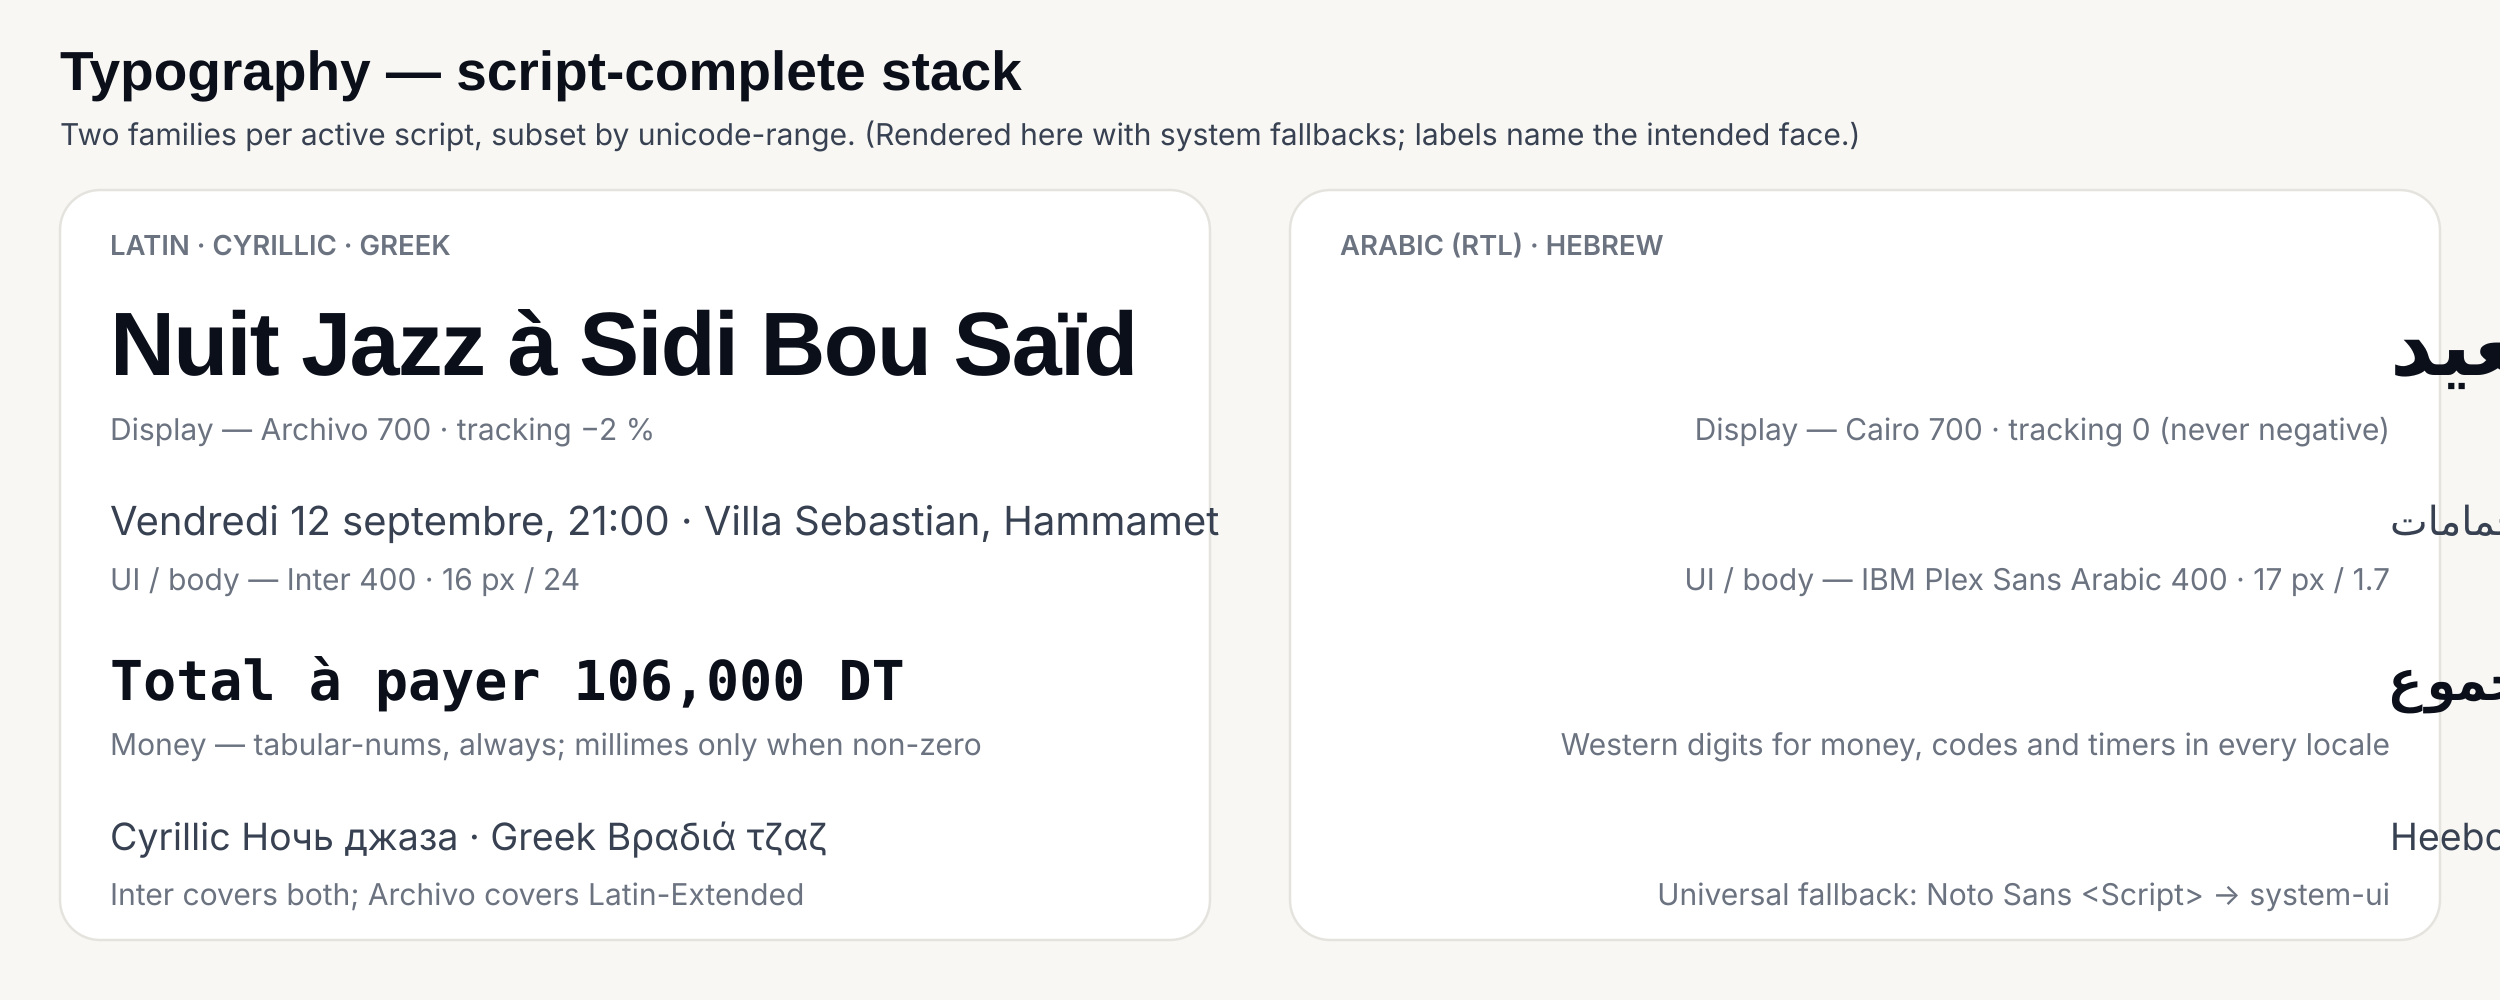
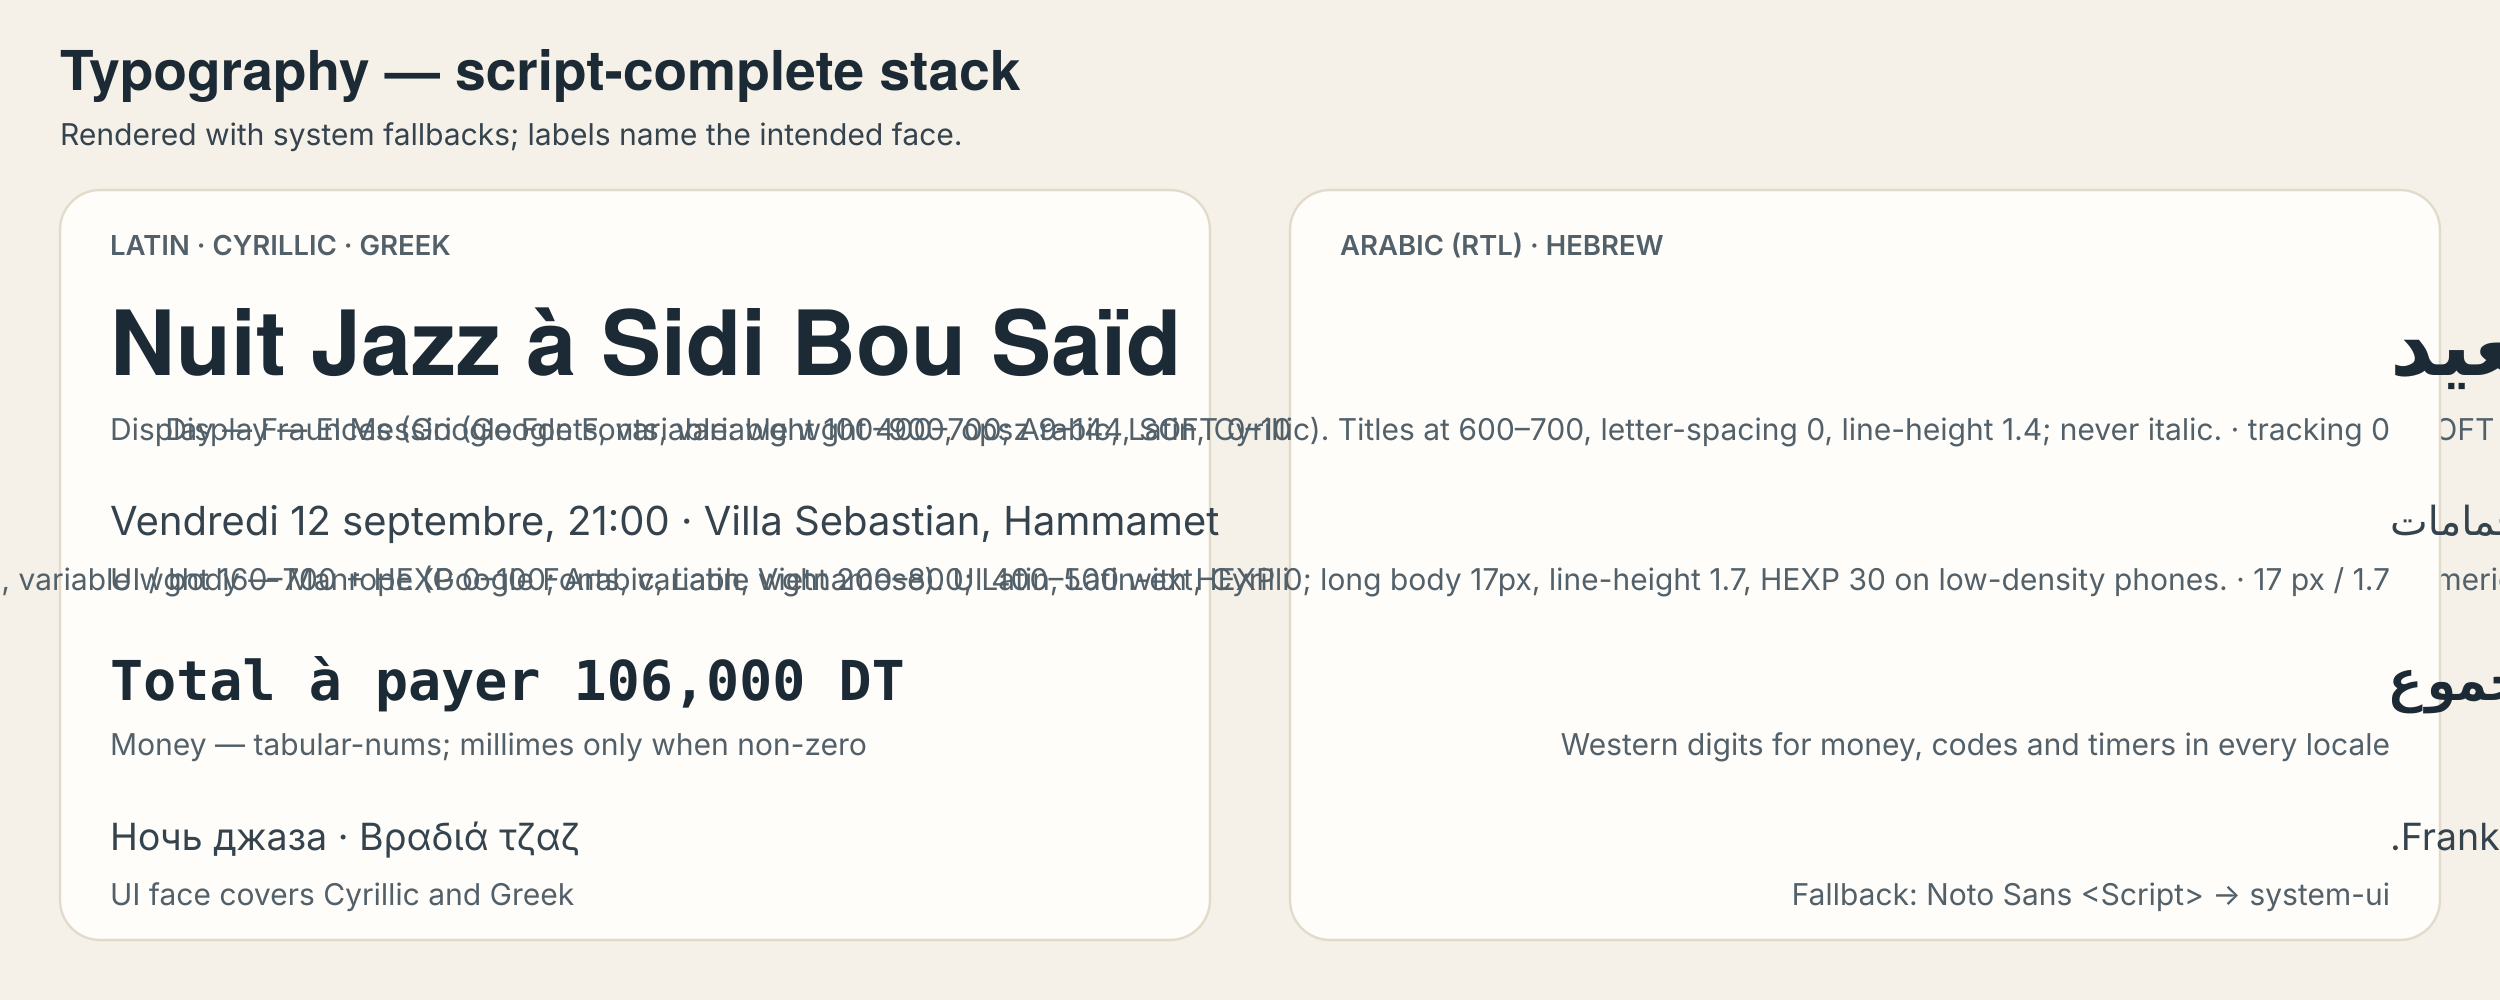
- <svg xmlns="http://www.w3.org/2000/svg" width="1000" height="400" viewBox="0 0 1000 400" font-family="Inter, 'Helvetica Neue', Arial, system-ui, sans-serif">
-   <rect width="1000" height="400" fill="#F8F7F4" />
-   <text x="24" y="36" font-size="22" font-weight="700" fill="#0B0F1A" text-anchor="start" font-family="Archivo, 'Helvetica Neue', Arial, system-ui, sans-serif">Typography — script-complete stack</text>
-   <text x="24" y="58" font-size="12" font-weight="400" fill="#374151" text-anchor="start">Two families per active script, subset by unicode-range. (Rendered here with system fallbacks; labels name the intended face.)</text>
-   <rect x="24" y="76" width="460" height="300" rx="16" fill="#FFFFFF" stroke="#E5E3DD" />
-   <text x="44" y="102" font-size="11" font-weight="600" fill="#6B7280" text-anchor="start">LATIN · CYRILLIC · GREEK</text>
-   <text x="44" y="150" font-size="36" font-weight="700" fill="#0B0F1A" text-anchor="start" font-family="Archivo, 'Helvetica Neue', Arial, system-ui, sans-serif" letter-spacing="-0.7">Nuit Jazz à Sidi Bou Saïd</text>
-   <text x="44" y="176" font-size="12" font-weight="400" fill="#6B7280" text-anchor="start">Display — Archivo 700 · tracking −2 %</text>
-   <text x="44" y="214" font-size="16" font-weight="400" fill="#374151" text-anchor="start">Vendredi 12 septembre, 21:00 · Villa Sebastian, Hammamet</text>
-   <text x="44" y="236" font-size="12" font-weight="400" fill="#6B7280" text-anchor="start">UI / body — Inter 400 · 16 px / 24</text>
-   <text x="44" y="280" font-size="22" font-weight="600" fill="#0B0F1A" text-anchor="start" font-family="ui-monospace, Menlo, monospace">Total à payer     106,000 DT</text>
-   <text x="44" y="302" font-size="12" font-weight="400" fill="#6B7280" text-anchor="start">Money — tabular-nums, always; millimes only when non-zero</text>
-   <text x="44" y="340" font-size="15" font-weight="400" fill="#374151" text-anchor="start">Cyrillic Ночь джаза · Greek Βραδιά τζαζ</text>
-   <text x="44" y="362" font-size="12" font-weight="400" fill="#6B7280" text-anchor="start">Inter covers both; Archivo covers Latin-Extended</text>
-   <rect x="516" y="76" width="460" height="300" rx="16" fill="#FFFFFF" stroke="#E5E3DD" />
-   <text x="536" y="102" font-size="11" font-weight="600" fill="#6B7280" text-anchor="start">ARABIC (RTL) · HEBREW</text>
-   <text x="956" y="150" font-size="34" font-weight="700" fill="#0B0F1A" text-anchor="end" direction="rtl">ليلة الجاز في سيدي بوسعيد</text>
-   <text x="956" y="176" font-size="12" font-weight="400" fill="#6B7280" text-anchor="end">Display — Cairo 700 · tracking 0 (never negative)</text>
-   <text x="956" y="214" font-size="16" font-weight="400" fill="#374151" text-anchor="end" direction="rtl">الجمعة 12 سبتمبر، 21:00 · فيلا سيباستيان، الحمامات</text>
-   <text x="956" y="236" font-size="12" font-weight="400" fill="#6B7280" text-anchor="end">UI / body — IBM Plex Sans Arabic 400 · 17 px / 1.7</text>
-   <text x="956" y="280" font-size="22" font-weight="600" fill="#0B0F1A" text-anchor="end" font-family="ui-monospace, Menlo, monospace" direction="rtl">106,000 DT     المجموع</text>
-   <text x="956" y="302" font-size="12" font-weight="400" fill="#6B7280" text-anchor="end">Western digits for money, codes and timers in every locale</text>
-   <text x="956" y="340" font-size="15" font-weight="400" fill="#374151" text-anchor="end" direction="rtl">עברית — Heebo 700 / 400</text>
-   <text x="956" y="362" font-size="12" font-weight="400" fill="#6B7280" text-anchor="end">Universal fallback: Noto Sans &lt;Script&gt; → system-ui</text>
+ <svg xmlns="http://www.w3.org/2000/svg" width="1000" height="400" viewBox="0 0 1000 400" font-family="'Manrope (Google Fonts, variable wght 200–800; Latin, Latin-ext, Cyrillic, Cyrillic-ext, Greek, Vietnamese). UI/body 400–500, labels 600, font-variant-numeric: tabular-nums on every price, countdown and order reference.', Inter, 'Helvetica Neue', Arial, system-ui, sans-serif">
+   <rect width="1000" height="400" fill="#F6F1E8" />
+   <text x="24" y="36" font-size="22" font-weight="700" fill="#1B2A35" text-anchor="start" font-family="'Fraunces (Google Fonts, variable: wght 100–900, opsz 9–144, SOFT 0–100, WONK 0–1; Latin, Latin-ext, Vietnamese). Titles at wght 600–700, opsz auto, SOFT 70 and WONK 1 above 32px; event titles on cards wght 600, opsz 18, SOFT 30.', Georgia, 'Helvetica Neue', system-ui, sans-serif">Typography — script-complete stack</text>
+   <text x="24" y="58" font-size="12" font-weight="400" fill="#34434E" text-anchor="start">Rendered with system fallbacks; labels name the intended face.</text>
+   <rect x="24" y="76" width="460" height="300" rx="16" fill="#FFFDF9" stroke="#E2DACB" />
+   <text x="44" y="102" font-size="11" font-weight="600" fill="#52606A" text-anchor="start">LATIN · CYRILLIC · GREEK</text>
+   <text x="44" y="150" font-size="36" font-weight="700" fill="#1B2A35" text-anchor="start" font-family="'Fraunces (Google Fonts, variable: wght 100–900, opsz 9–144, SOFT 0–100, WONK 0–1; Latin, Latin-ext, Vietnamese). Titles at wght 600–700, opsz auto, SOFT 70 and WONK 1 above 32px; event titles on cards wght 600, opsz 18, SOFT 30.', Georgia, 'Helvetica Neue', system-ui, sans-serif">Nuit Jazz à Sidi Bou Saïd</text>
+   <text x="44" y="176" font-size="12" font-weight="400" fill="#52606A" text-anchor="start">Display — Fraunces (Google Fonts, variable: wght 100–900, opsz 9–144, SOFT 0–100, WONK 0–1; Latin, Latin-ext, Vietnamese). Titles at wght 600–700, opsz auto, SOFT 70 and WONK 1 above 32px; event titles on cards wght 600, opsz 18, SOFT 30.</text>
+   <text x="44" y="214" font-size="16" font-weight="400" fill="#34434E" text-anchor="start">Vendredi 12 septembre, 21:00 · Villa Sebastian, Hammamet</text>
+   <text x="44" y="236" font-size="12" font-weight="400" fill="#52606A" text-anchor="start">UI / body — Manrope (Google Fonts, variable wght 200–800; Latin, Latin-ext, Cyrillic, Cyrillic-ext, Greek, Vietnamese). UI/body 400–500, labels 600, font-variant-numeric: tabular-nums on every price, countdown and order reference. · 16 px / 24</text>
+   <text x="44" y="280" font-size="22" font-weight="600" fill="#1B2A35" text-anchor="start" font-family="ui-monospace, Menlo, monospace">Total à payer     106,000 DT</text>
+   <text x="44" y="302" font-size="12" font-weight="400" fill="#52606A" text-anchor="start">Money — tabular-nums; millimes only when non-zero</text>
+   <text x="44" y="340" font-size="15" font-weight="400" fill="#34434E" text-anchor="start">Ночь джаза · Βραδιά τζαζ</text>
+   <text x="44" y="362" font-size="12" font-weight="400" fill="#52606A" text-anchor="start">UI face covers Cyrillic and Greek</text>
+   <rect x="516" y="76" width="460" height="300" rx="16" fill="#FFFDF9" stroke="#E2DACB" />
+   <text x="536" y="102" font-size="11" font-weight="600" fill="#52606A" text-anchor="start">ARABIC (RTL) · HEBREW</text>
+   <text x="956" y="150" font-size="34" font-weight="700" fill="#1B2A35" text-anchor="end" direction="rtl">ليلة الجاز في سيدي بوسعيد</text>
+   <text x="956" y="176" font-size="12" font-weight="400" fill="#52606A" text-anchor="end">Display — El Messiri (Google Fonts, variable wght 400–700; Arabic, Latin, Cyrillic). Titles at 600–700, letter-spacing 0, line-height 1.4; never italic. · tracking 0</text>
+   <text x="956" y="214" font-size="16" font-weight="400" fill="#34434E" text-anchor="end" direction="rtl">الجمعة 12 سبتمبر، 21:00 · فيلا سيباستيان، الحمامات</text>
+   <text x="956" y="236" font-size="12" font-weight="400" fill="#52606A" text-anchor="end">UI / body — Readex Pro (Google Fonts, variable wght 160–700 + HEXP 0–100; Arabic, Latin, Vietnamese). UI 400–500 with HEXP 0; long body 17px, line-height 1.7, HEXP 30 on low-density phones. · 17 px / 1.7</text>
+   <text x="956" y="280" font-size="22" font-weight="600" fill="#1B2A35" text-anchor="end" font-family="ui-monospace, Menlo, monospace" direction="rtl">106,000 DT     المجموع</text>
+   <text x="956" y="302" font-size="12" font-weight="400" fill="#52606A" text-anchor="end">Western digits for money, codes and timers in every locale</text>
+   <text x="956" y="340" font-size="15" font-weight="400" fill="#34434E" text-anchor="end" direction="rtl">עברית — Frank Ruhl Libre (display, Google Fonts, variable wght 300–900; Hebrew + Latin) + Assistant (UI, Google Fonts, variable wght 200–800; Hebrew + Latin).</text>
+   <text x="956" y="362" font-size="12" font-weight="400" fill="#52606A" text-anchor="end">Fallback: Noto Sans &lt;Script&gt; → system-ui</text>
</svg>
